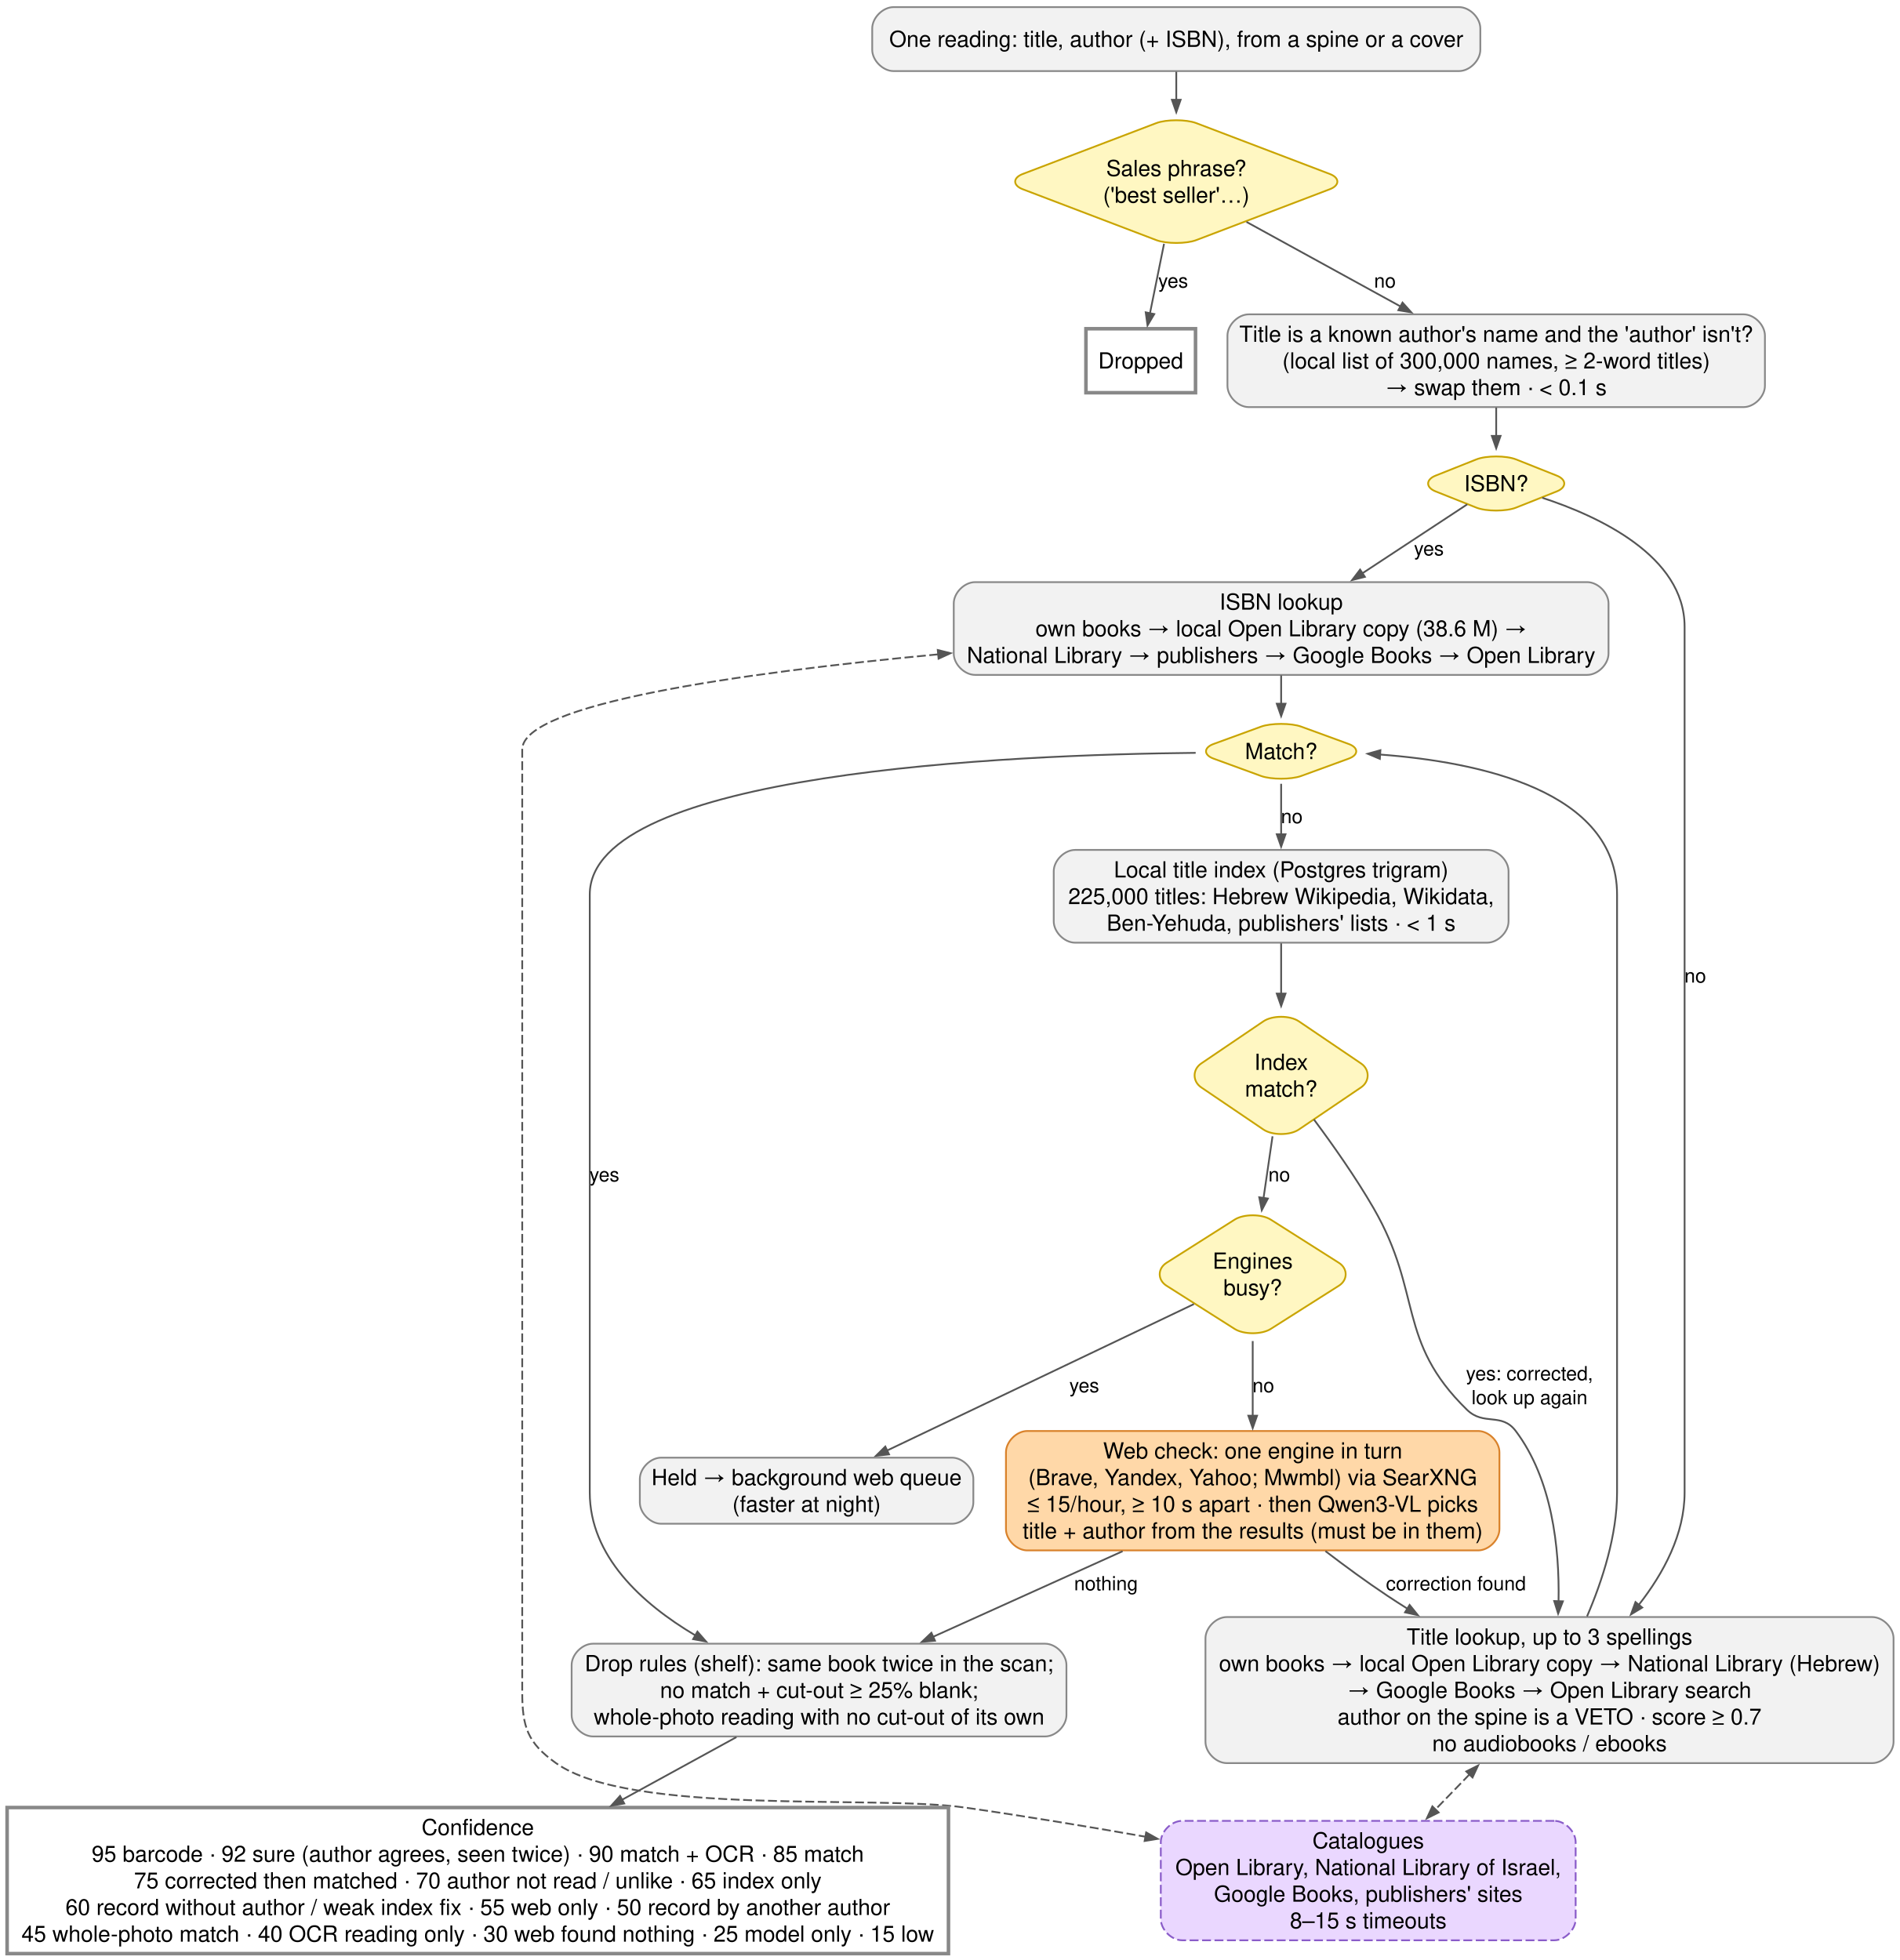
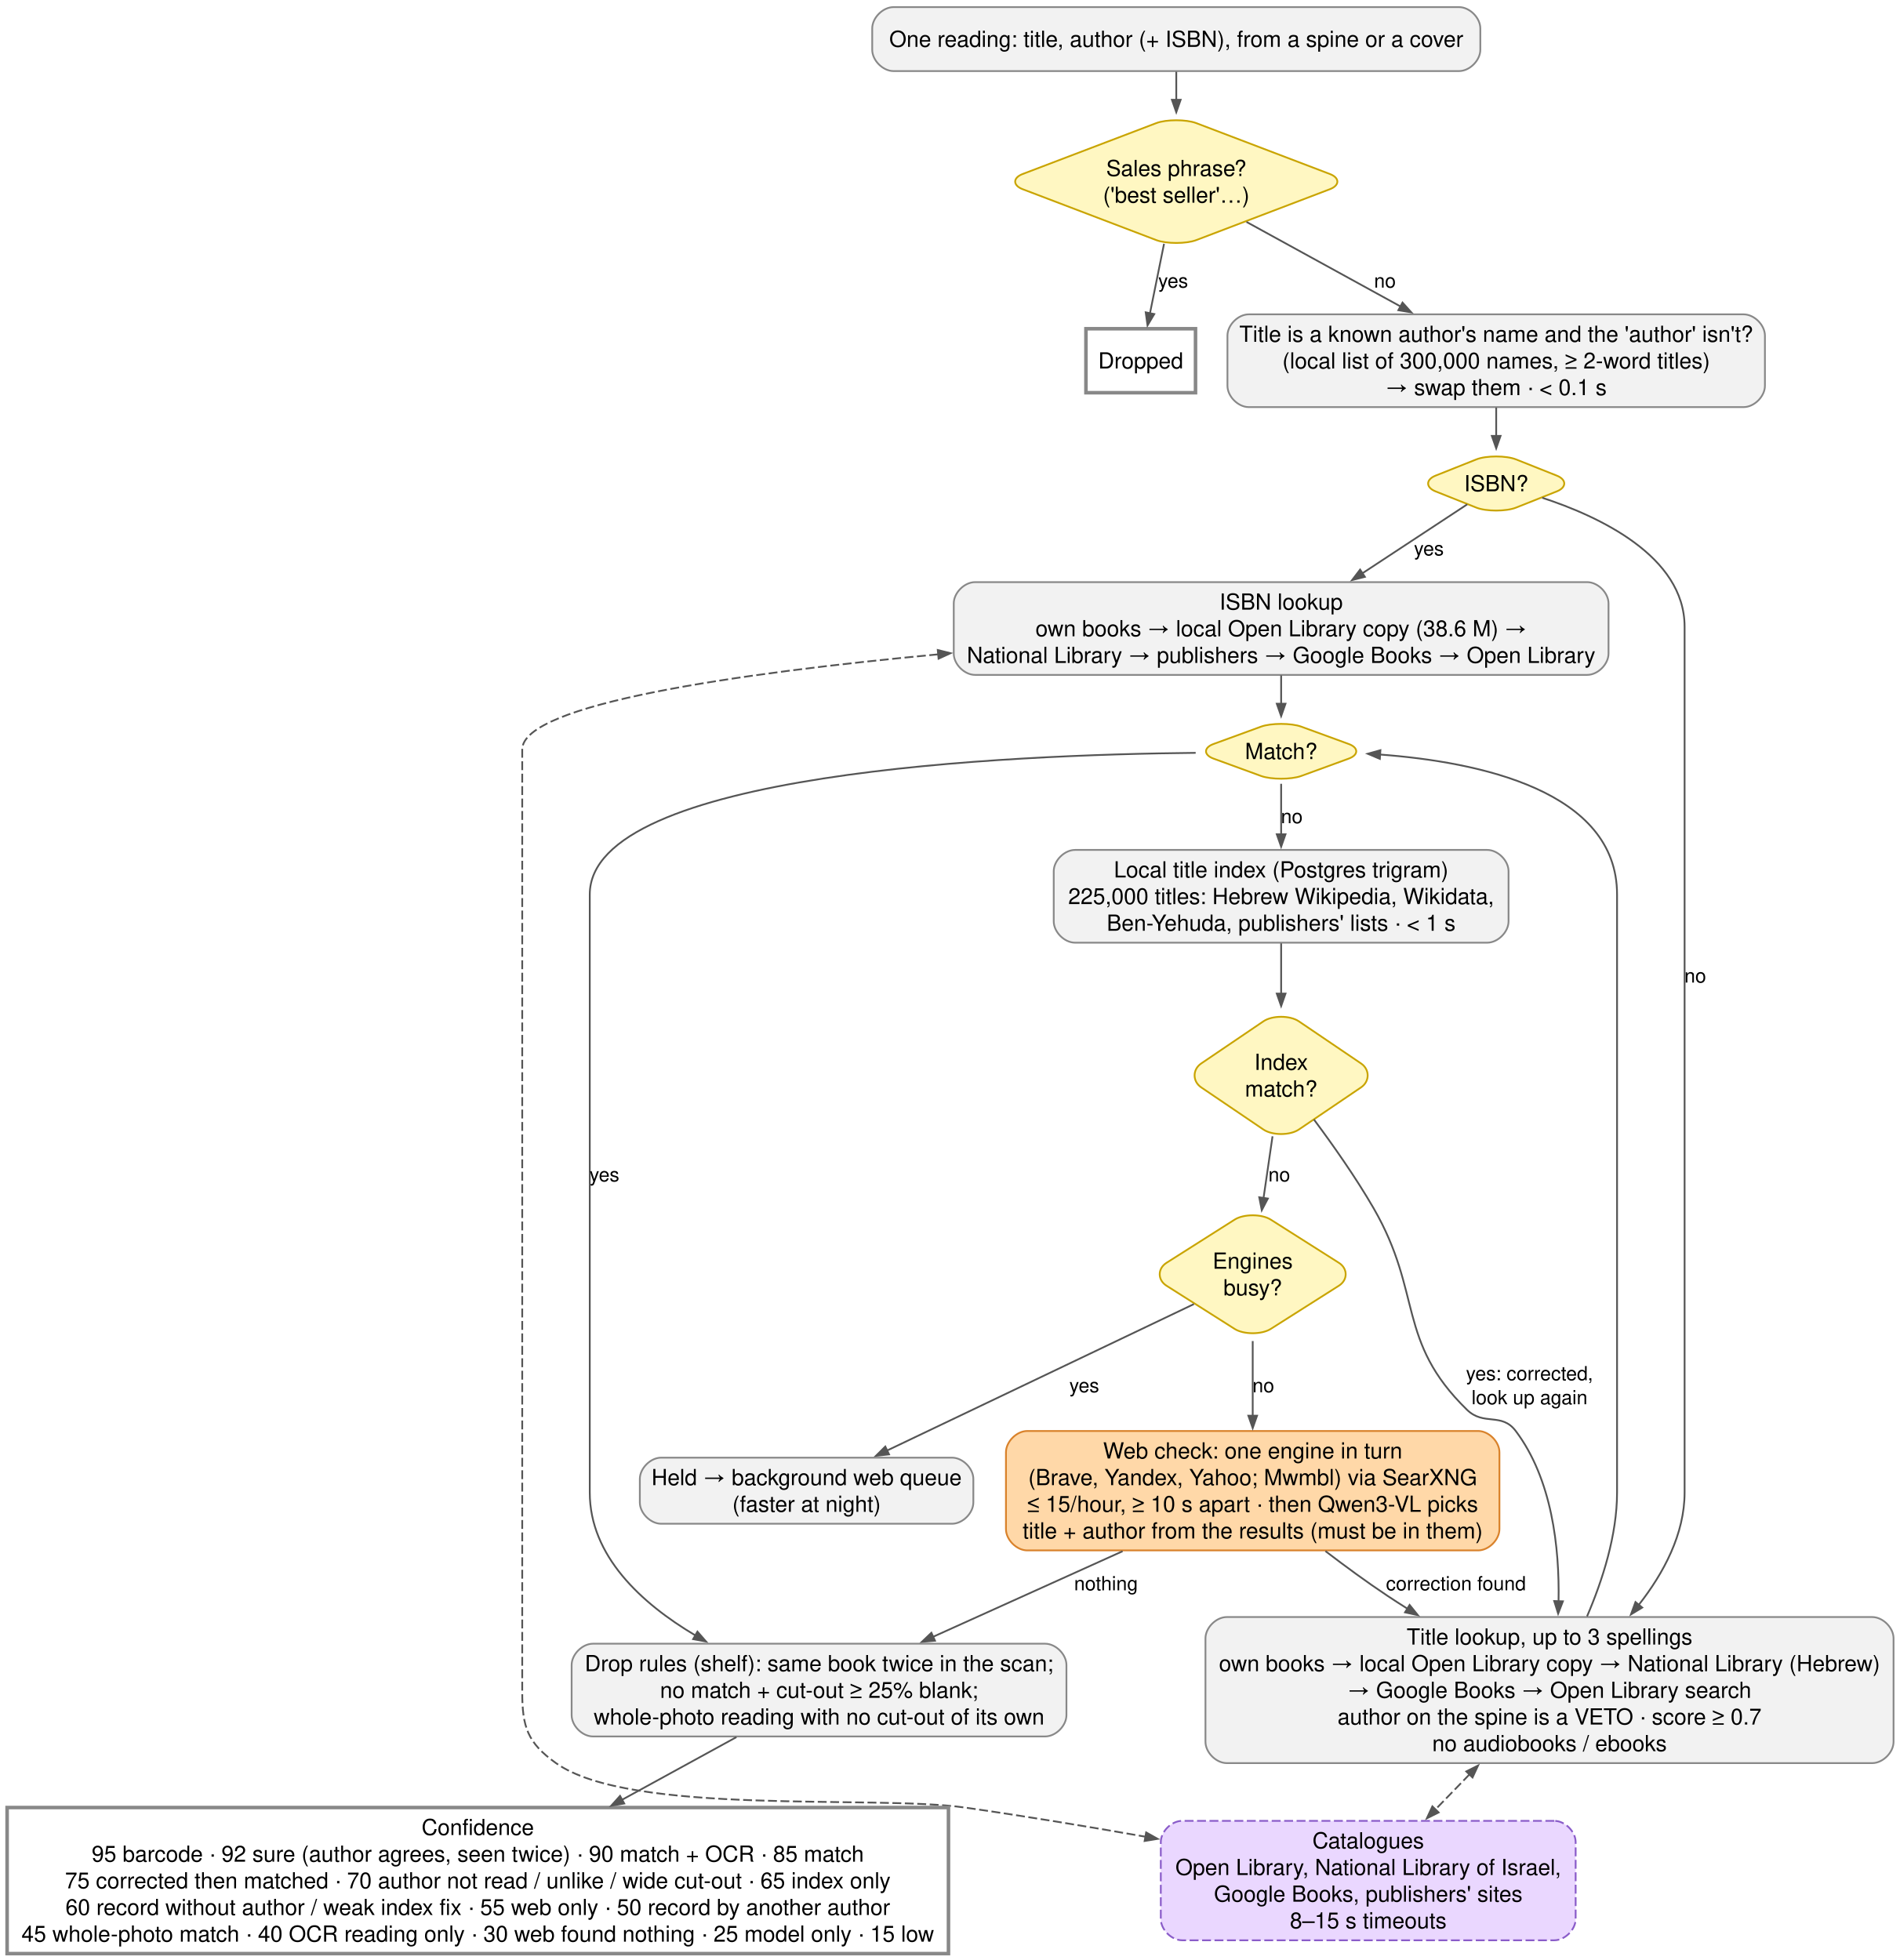
<svg xmlns="http://www.w3.org/2000/svg" width="1069pt" height="1103pt" viewBox="0.00 0.00 1069.00 1103.00">
  <g id="graph0" class="graph" transform="scale(1 1) rotate(0) translate(4 1099.4)">
    <polygon fill="white" stroke="none" points="-4,4 -4,-1099.4 1065.4,-1099.4 1065.4,4 -4,4" />
    <g id="node1" class="node">
      <path fill="#f2f2f2" stroke="#888888" d="M816.9,-1095.4C816.9,-1095.4 498.75,-1095.4 498.75,-1095.4 492.75,-1095.4 486.75,-1089.4 486.75,-1083.4 486.75,-1083.4 486.75,-1071.4 486.75,-1071.4 486.75,-1065.4 492.75,-1059.4 498.75,-1059.4 498.75,-1059.4 816.9,-1059.4 816.9,-1059.4 822.9,-1059.4 828.9,-1065.4 828.9,-1071.4 828.9,-1071.4 828.9,-1083.4 828.9,-1083.4 828.9,-1089.4 822.9,-1095.4 816.9,-1095.4" />
      <text xml:space="preserve" text-anchor="middle" x="657.83" y="-1073.03" font-family="Helvetica,sans-Serif" font-size="12.50">One reading: title, author (+ ISBN), from a spine or a cover</text>
    </g>
    <g id="node2" class="node">
      <path fill="#fff7c2" stroke="#c9a400" d="M646.61,-1030.13C646.61,-1030.13 571.39,-1001.47 571.39,-1001.47 565.78,-999.34 565.78,-995.06 571.39,-992.93 571.39,-992.93 646.61,-964.27 646.61,-964.27 652.22,-962.14 663.43,-962.14 669.04,-964.27 669.04,-964.27 744.26,-992.93 744.26,-992.93 749.87,-995.06 749.87,-999.34 744.26,-1001.47 744.26,-1001.47 669.04,-1030.13 669.04,-1030.13 663.43,-1032.26 652.22,-1032.26 646.61,-1030.13" />
      <text xml:space="preserve" text-anchor="middle" x="657.83" y="-1000.33" font-family="Helvetica,sans-Serif" font-size="12.50">Sales phrase?</text>
      <text xml:space="preserve" text-anchor="middle" x="657.83" y="-985.33" font-family="Helvetica,sans-Serif" font-size="12.50">('best seller'…)</text>
    </g>
    <g id="edge1" class="edge">
      <path fill="none" stroke="#555555" d="M657.83,-1059.04C657.83,-1054.21 657.83,-1048.72 657.83,-1043.07" />
      <polygon fill="#555555" stroke="#555555" points="660.28,-1043.24 657.83,-1036.24 655.38,-1043.24 660.28,-1043.24" />
    </g>
    <g id="node3" class="node">
      <polygon fill="#ffffff" stroke="#888888" stroke-width="2" points="668.65,-914.4 607,-914.4 607,-878.4 668.65,-878.4 668.65,-914.4" />
      <text xml:space="preserve" text-anchor="middle" x="637.83" y="-892.03" font-family="Helvetica,sans-Serif" font-size="12.50">Dropped</text>
    </g>
    <g id="edge2" class="edge">
      <path fill="none" stroke="#555555" d="M650.94,-962.2C648.34,-949.35 645.43,-934.96 643.01,-923.01" />
      <polygon fill="#555555" stroke="#555555" points="645.44,-922.66 641.65,-916.28 640.63,-923.63 645.44,-922.66" />
      <text xml:space="preserve" text-anchor="middle" x="656.08" y="-937.55" font-family="Helvetica,sans-Serif" font-size="11.00">yes</text>
    </g>
    <g id="node4" class="node">
      <path fill="#f2f2f2" stroke="#888888" d="M977.03,-922.5C977.03,-922.5 698.62,-922.5 698.62,-922.5 692.62,-922.5 686.62,-916.5 686.62,-910.5 686.62,-910.5 686.62,-882.3 686.62,-882.3 686.62,-876.3 692.62,-870.3 698.62,-870.3 698.62,-870.3 977.03,-870.3 977.03,-870.3 983.03,-870.3 989.03,-876.3 989.03,-882.3 989.03,-882.3 989.03,-910.5 989.03,-910.5 989.03,-916.5 983.03,-922.5 977.03,-922.5" />
      <text xml:space="preserve" text-anchor="middle" x="837.83" y="-907.03" font-family="Helvetica,sans-Serif" font-size="12.50">Title is a known author's name and the 'author' isn't?</text>
      <text xml:space="preserve" text-anchor="middle" x="837.83" y="-892.03" font-family="Helvetica,sans-Serif" font-size="12.50">(local list of 300,000 names, ≥ 2-word titles)</text>
      <text xml:space="preserve" text-anchor="middle" x="837.83" y="-877.03" font-family="Helvetica,sans-Serif" font-size="12.50">→ swap them · &lt; 0.1 s</text>
    </g>
    <g id="edge3" class="edge">
      <path fill="none" stroke="#555555" d="M697.33,-974.52C722.79,-960.54 756.22,-942.19 784.08,-926.9" />
      <polygon fill="#555555" stroke="#555555" points="785.12,-929.12 790.08,-923.61 782.77,-924.83 785.12,-929.12" />
      <text xml:space="preserve" text-anchor="middle" x="775.24" y="-937.55" font-family="Helvetica,sans-Serif" font-size="11.00">no</text>
    </g>
    <g id="node5" class="node">
      <path fill="#fff7c2" stroke="#c9a400" d="M826.67,-840.87C826.67,-840.87 803.71,-831.73 803.71,-831.73 798.13,-829.52 798.13,-825.08 803.71,-822.87 803.71,-822.87 826.67,-813.73 826.67,-813.73 832.25,-811.52 843.4,-811.52 848.98,-813.73 848.98,-813.73 871.94,-822.87 871.94,-822.87 877.52,-825.08 877.52,-829.52 871.94,-831.73 871.94,-831.73 848.98,-840.87 848.98,-840.87 843.4,-843.08 832.25,-843.08 826.67,-840.87" />
      <text xml:space="preserve" text-anchor="middle" x="837.83" y="-822.93" font-family="Helvetica,sans-Serif" font-size="12.50">ISBN?</text>
    </g>
    <g id="edge4" class="edge">
      <path fill="none" stroke="#555555" d="M837.83,-870.03C837.83,-864.8 837.83,-859.29 837.83,-854.04" />
      <polygon fill="#555555" stroke="#555555" points="840.28,-854.09 837.83,-847.09 835.38,-854.09 840.28,-854.09" />
    </g>
    <g id="node6" class="node">
      <path fill="#f2f2f2" stroke="#888888" d="M889.03,-771.8C889.03,-771.8 544.62,-771.8 544.62,-771.8 538.62,-771.8 532.62,-765.8 532.62,-759.8 532.62,-759.8 532.62,-731.6 532.62,-731.6 532.62,-725.6 538.62,-719.6 544.62,-719.6 544.62,-719.6 889.03,-719.6 889.03,-719.6 895.03,-719.6 901.03,-725.6 901.03,-731.6 901.03,-731.6 901.03,-759.8 901.03,-759.8 901.03,-765.8 895.03,-771.8 889.03,-771.8" />
      <text xml:space="preserve" text-anchor="middle" x="716.83" y="-756.33" font-family="Helvetica,sans-Serif" font-size="12.50">ISBN lookup</text>
      <text xml:space="preserve" text-anchor="middle" x="716.83" y="-741.33" font-family="Helvetica,sans-Serif" font-size="12.50">own books → local Open Library copy (38.6 M) →</text>
      <text xml:space="preserve" text-anchor="middle" x="716.83" y="-726.33" font-family="Helvetica,sans-Serif" font-size="12.50">National Library → publishers → Google Books → Open Library</text>
    </g>
    <g id="edge5" class="edge">
      <path fill="none" stroke="#555555" d="M821.51,-815.56C806.38,-805.61 783.15,-790.33 762.42,-776.69" />
      <polygon fill="#555555" stroke="#555555" points="763.95,-774.77 756.76,-772.97 761.26,-778.86 763.95,-774.77" />
      <text xml:space="preserve" text-anchor="middle" x="799.97" y="-786.85" font-family="Helvetica,sans-Serif" font-size="11.00">yes</text>
    </g>
    <g id="node7" class="node">
      <path fill="#f2f2f2" stroke="#888888" d="M1049.4,-189.4C1049.4,-189.4 686.25,-189.4 686.25,-189.4 680.25,-189.4 674.25,-183.4 674.25,-177.4 674.25,-177.4 674.25,-119.2 674.25,-119.2 674.25,-113.2 680.25,-107.2 686.25,-107.2 686.25,-107.2 1049.4,-107.2 1049.4,-107.2 1055.4,-107.2 1061.4,-113.2 1061.4,-119.2 1061.4,-119.2 1061.4,-177.4 1061.4,-177.4 1061.4,-183.4 1055.4,-189.4 1049.4,-189.4" />
      <text xml:space="preserve" text-anchor="middle" x="867.83" y="-173.92" font-family="Helvetica,sans-Serif" font-size="12.50">Title lookup, up to 3 spellings</text>
      <text xml:space="preserve" text-anchor="middle" x="867.83" y="-158.92" font-family="Helvetica,sans-Serif" font-size="12.50">own books → local Open Library copy → National Library (Hebrew)</text>
      <text xml:space="preserve" text-anchor="middle" x="867.83" y="-143.92" font-family="Helvetica,sans-Serif" font-size="12.50">→ Google Books → Open Library search</text>
      <text xml:space="preserve" text-anchor="middle" x="867.83" y="-128.92" font-family="Helvetica,sans-Serif" font-size="12.50">author on the spine is a VETO · score ≥ 0.7</text>
      <text xml:space="preserve" text-anchor="middle" x="867.83" y="-113.92" font-family="Helvetica,sans-Serif" font-size="12.50">no audiobooks / ebooks</text>
    </g>
    <g id="edge6" class="edge">
      <path fill="none" stroke="#555555" d="M863.76,-819.27C895.14,-809 943.83,-786.63 943.83,-746.7 943.83,-746.7 943.83,-746.7 943.83,-259.5 943.83,-236.21 932.18,-214.27 918.01,-196.2" />
      <polygon fill="#555555" stroke="#555555" points="919.99,-194.74 913.65,-190.88 916.2,-197.85 919.99,-194.74" />
      <text xml:space="preserve" text-anchor="middle" x="949.83" y="-546.45" font-family="Helvetica,sans-Serif" font-size="11.00">no</text>
    </g>
    <g id="node8" class="node">
      <path fill="#ead7ff" stroke="#8a5cc9" stroke-dasharray="5,2" d="M870.53,-74.7C870.53,-74.7 661.12,-74.7 661.12,-74.7 655.12,-74.7 649.12,-68.7 649.12,-62.7 649.12,-62.7 649.12,-19.5 649.12,-19.5 649.12,-13.5 655.12,-7.5 661.12,-7.5 661.12,-7.5 870.53,-7.5 870.53,-7.5 876.53,-7.5 882.53,-13.5 882.53,-19.5 882.53,-19.5 882.53,-62.7 882.53,-62.7 882.53,-68.7 876.53,-74.7 870.53,-74.7" />
      <text xml:space="preserve" text-anchor="middle" x="765.83" y="-59.22" font-family="Helvetica,sans-Serif" font-size="12.50">Catalogues</text>
      <text xml:space="preserve" text-anchor="middle" x="765.83" y="-44.22" font-family="Helvetica,sans-Serif" font-size="12.50">Open Library, National Library of Israel,</text>
      <text xml:space="preserve" text-anchor="middle" x="765.83" y="-29.22" font-family="Helvetica,sans-Serif" font-size="12.50">Google Books, publishers' sites</text>
      <text xml:space="preserve" text-anchor="middle" x="765.83" y="-14.22" font-family="Helvetica,sans-Serif" font-size="12.50">8–15 s timeouts</text>
    </g>
    <g id="edge7" class="edge">
      <path fill="none" stroke="#555555" stroke-dasharray="5,2" d="M523.85,-731.16C410.72,-720.51 289.83,-703.15 289.83,-677.6 289.83,-677.6 289.83,-677.6 289.83,-147.3 289.83,-127.58 292.75,-118.63 308.83,-107.2 350.72,-77.4 487.93,-89.45 538.83,-82.2 571.88,-77.49 607.5,-71.59 640.5,-65.78" />
      <polygon fill="#555555" stroke="#555555" points="523.63,-733.6 530.82,-731.81 524.08,-728.72 523.63,-733.6" />
      <polygon fill="#555555" stroke="#555555" points="640.88,-68.2 647.34,-64.57 640.02,-63.37 640.88,-68.2" />
    </g>
    <g id="node9" class="node">
      <path fill="#fff7c2" stroke="#c9a400" d="M705.55,-690.49C705.55,-690.49 678.78,-680.71 678.78,-680.71 673.15,-678.66 673.15,-674.54 678.78,-672.49 678.78,-672.49 705.55,-662.71 705.55,-662.71 711.19,-660.66 722.46,-660.66 728.1,-662.71 728.1,-662.71 754.87,-672.49 754.87,-672.49 760.5,-674.54 760.5,-678.66 754.87,-680.71 754.87,-680.71 728.1,-690.49 728.1,-690.49 722.46,-692.54 711.19,-692.54 705.55,-690.49" />
      <text xml:space="preserve" text-anchor="middle" x="716.83" y="-672.23" font-family="Helvetica,sans-Serif" font-size="12.50">Match?</text>
    </g>
    <g id="edge9" class="edge">
      <path fill="none" stroke="#555555" d="M716.83,-719.33C716.83,-714.1 716.83,-708.59 716.83,-703.34" />
      <polygon fill="#555555" stroke="#555555" points="719.28,-703.39 716.83,-696.39 714.38,-703.39 719.28,-703.39" />
    </g>
    <g id="edge8" class="edge">
      <path fill="none" stroke="#555555" stroke-dasharray="5,2" d="M822.87,-100.93C816.39,-94.25 809.78,-87.43 803.46,-80.92" />
      <polygon fill="#555555" stroke="#555555" points="821,-102.52 827.63,-105.84 824.51,-99.11 821,-102.52" />
      <polygon fill="#555555" stroke="#555555" points="805.44,-79.44 798.81,-76.12 801.92,-82.85 805.44,-79.44" />
    </g>
    <g id="edge10" class="edge">
      <path fill="none" stroke="#555555" d="M888.94,-189.77C897.68,-210.13 905.83,-235.52 905.83,-259.5 905.83,-596 905.83,-596 905.83,-596 905.83,-654.42 828.19,-670.65 772.43,-674.78" />
      <polygon fill="#555555" stroke="#555555" points="772.37,-672.33 765.54,-675.22 772.68,-677.22 772.37,-672.33" />
    </g>
    <g id="node10" class="node">
      <path fill="#f2f2f2" stroke="#888888" d="M832.78,-621.1C832.78,-621.1 600.88,-621.1 600.88,-621.1 594.88,-621.1 588.88,-615.1 588.88,-609.1 588.88,-609.1 588.88,-580.9 588.88,-580.9 588.88,-574.9 594.88,-568.9 600.88,-568.9 600.88,-568.9 832.78,-568.9 832.78,-568.9 838.78,-568.9 844.78,-574.9 844.78,-580.9 844.78,-580.9 844.78,-609.1 844.78,-609.1 844.78,-615.1 838.78,-621.1 832.78,-621.1" />
      <text xml:space="preserve" text-anchor="middle" x="716.83" y="-605.62" font-family="Helvetica,sans-Serif" font-size="12.50">Local title index (Postgres trigram)</text>
      <text xml:space="preserve" text-anchor="middle" x="716.83" y="-590.62" font-family="Helvetica,sans-Serif" font-size="12.50">225,000 titles: Hebrew Wikipedia, Wikidata,</text>
      <text xml:space="preserve" text-anchor="middle" x="716.83" y="-575.62" font-family="Helvetica,sans-Serif" font-size="12.50">Ben-Yehuda, publishers' lists · &lt; 1 s</text>
    </g>
    <g id="edge12" class="edge">
      <path fill="none" stroke="#555555" d="M716.83,-658.33C716.83,-649.98 716.83,-639.66 716.83,-629.84" />
      <polygon fill="#555555" stroke="#555555" points="719.28,-629.91 716.83,-622.91 714.38,-629.91 719.28,-629.91" />
      <text xml:space="preserve" text-anchor="middle" x="722.83" y="-636.15" font-family="Helvetica,sans-Serif" font-size="11.00">no</text>
    </g>
    <g id="node15" class="node">
      <path fill="#f2f2f2" stroke="#888888" d="M584.03,-174.4C584.03,-174.4 329.63,-174.4 329.63,-174.4 323.63,-174.4 317.63,-168.4 317.63,-162.4 317.63,-162.4 317.63,-134.2 317.63,-134.2 317.63,-128.2 323.63,-122.2 329.63,-122.2 329.63,-122.2 584.03,-122.2 584.03,-122.2 590.03,-122.2 596.03,-128.2 596.03,-134.2 596.03,-134.2 596.03,-162.4 596.03,-162.4 596.03,-168.4 590.03,-174.4 584.03,-174.4" />
      <text xml:space="preserve" text-anchor="middle" x="456.83" y="-158.92" font-family="Helvetica,sans-Serif" font-size="12.50">Drop rules (shelf): same book twice in the scan;</text>
      <text xml:space="preserve" text-anchor="middle" x="456.83" y="-143.92" font-family="Helvetica,sans-Serif" font-size="12.50">no match + cut-out ≥ 25% blank;</text>
      <text xml:space="preserve" text-anchor="middle" x="456.83" y="-128.92" font-family="Helvetica,sans-Serif" font-size="12.50">whole-photo reading with no cut-out of its own</text>
    </g>
    <g id="edge11" class="edge">
      <path fill="none" stroke="#555555" d="M668.74,-675.73C564.66,-674.72 327.83,-664.85 327.83,-596 327.83,-596 327.83,-596 327.83,-259.5 327.83,-223.78 356.78,-197.17 387.25,-179.06" />
      <polygon fill="#555555" stroke="#555555" points="388.41,-181.21 393.28,-175.61 385.98,-176.96 388.41,-181.21" />
      <text xml:space="preserve" text-anchor="middle" x="336.08" y="-434.55" font-family="Helvetica,sans-Serif" font-size="11.00">yes</text>
    </g>
    <g id="node11" class="node">
      <path fill="#fff7c2" stroke="#c9a400" d="M706.89,-524.67C706.89,-524.67 671.86,-500.93 671.86,-500.93 666.89,-497.57 666.89,-490.83 671.86,-487.47 671.86,-487.47 706.89,-463.73 706.89,-463.73 711.86,-460.37 721.79,-460.37 726.76,-463.73 726.76,-463.73 761.79,-487.47 761.79,-487.47 766.76,-490.83 766.76,-497.57 761.79,-500.93 761.79,-500.93 726.76,-524.67 726.76,-524.67 721.79,-528.03 711.86,-528.03 706.89,-524.67" />
      <text xml:space="preserve" text-anchor="middle" x="716.83" y="-497.32" font-family="Helvetica,sans-Serif" font-size="12.50">Index</text>
      <text xml:space="preserve" text-anchor="middle" x="716.83" y="-482.32" font-family="Helvetica,sans-Serif" font-size="12.50">match?</text>
    </g>
    <g id="edge13" class="edge">
      <path fill="none" stroke="#555555" d="M716.83,-568.56C716.83,-559.89 716.83,-549.92 716.83,-540.19" />
      <polygon fill="#555555" stroke="#555555" points="719.28,-540.24 716.83,-533.24 714.38,-540.24 719.28,-540.24" />
    </g>
    <g id="edge14" class="edge">
      <path fill="none" stroke="#555555" d="M735.3,-469.37C745.8,-455.28 758.8,-436.85 768.83,-419.5 796.61,-371.41 781.62,-344.94 821.33,-306.1 830.86,-296.78 840.81,-304.76 848.83,-294.1 869.23,-266.97 873.49,-228.6 872.91,-198.18" />
      <polygon fill="#555555" stroke="#555555" points="875.36,-198.25 872.68,-191.33 870.47,-198.41 875.36,-198.25" />
      <text xml:space="preserve" text-anchor="middle" x="856.58" y="-322.65" font-family="Helvetica,sans-Serif" font-size="11.00">yes: corrected,</text>
      <text xml:space="preserve" text-anchor="middle" x="856.58" y="-309.15" font-family="Helvetica,sans-Serif" font-size="11.00">look up again</text>
    </g>
    <g id="node13" class="node">
      <path fill="#fff7c2" stroke="#c9a400" d="M690.69,-413.07C690.69,-413.07 652.31,-388.73 652.31,-388.73 647.24,-385.51 647.24,-379.09 652.31,-375.87 652.31,-375.87 690.69,-351.53 690.69,-351.53 695.76,-348.31 705.89,-348.31 710.96,-351.53 710.96,-351.53 749.34,-375.87 749.34,-375.87 754.41,-379.09 754.41,-385.51 749.34,-388.73 749.34,-388.73 710.96,-413.07 710.96,-413.07 705.89,-416.29 695.76,-416.29 690.69,-413.07" />
      <text xml:space="preserve" text-anchor="middle" x="700.83" y="-385.43" font-family="Helvetica,sans-Serif" font-size="12.50">Engines</text>
      <text xml:space="preserve" text-anchor="middle" x="700.83" y="-370.43" font-family="Helvetica,sans-Serif" font-size="12.50">busy?</text>
    </g>
    <g id="edge15" class="edge">
      <path fill="none" stroke="#555555" d="M711.98,-459.93C710.38,-448.95 708.58,-436.59 706.9,-425.06" />
      <polygon fill="#555555" stroke="#555555" points="709.36,-424.91 705.93,-418.34 704.51,-425.62 709.36,-424.91" />
      <text xml:space="preserve" text-anchor="middle" x="715.78" y="-434.55" font-family="Helvetica,sans-Serif" font-size="11.00">no</text>
    </g>
    <g id="node12" class="node">
      <path fill="#ffd8a8" stroke="#d9822b" d="M827.65,-294.1C827.65,-294.1 574,-294.1 574,-294.1 568,-294.1 562,-288.1 562,-282.1 562,-282.1 562,-238.9 562,-238.9 562,-232.9 568,-226.9 574,-226.9 574,-226.9 827.65,-226.9 827.65,-226.9 833.65,-226.9 839.65,-232.9 839.65,-238.9 839.65,-238.9 839.65,-282.1 839.65,-282.1 839.65,-288.1 833.65,-294.1 827.65,-294.1" />
      <text xml:space="preserve" text-anchor="middle" x="700.83" y="-278.62" font-family="Helvetica,sans-Serif" font-size="12.50">Web check: one engine in turn</text>
      <text xml:space="preserve" text-anchor="middle" x="700.83" y="-263.62" font-family="Helvetica,sans-Serif" font-size="12.50">(Brave, Yandex, Yahoo; Mwmbl) via SearXNG</text>
      <text xml:space="preserve" text-anchor="middle" x="700.83" y="-248.62" font-family="Helvetica,sans-Serif" font-size="12.50">≤ 15/hour, ≥ 10 s apart · then Qwen3-VL picks</text>
      <text xml:space="preserve" text-anchor="middle" x="700.83" y="-233.62" font-family="Helvetica,sans-Serif" font-size="12.50">title + author from the results (must be in them)</text>
    </g>
    <g id="edge18" class="edge">
      <path fill="none" stroke="#555555" d="M741.76,-226.5C752.84,-218.01 764.98,-209.11 776.58,-201.4 780.28,-198.94 784.1,-196.47 787.99,-194.03" />
      <polygon fill="#555555" stroke="#555555" points="789.11,-196.22 793.77,-190.45 786.53,-192.05 789.11,-196.22" />
      <text xml:space="preserve" text-anchor="middle" x="815.2" y="-204.45" font-family="Helvetica,sans-Serif" font-size="11.00">correction found</text>
    </g>
    <g id="edge19" class="edge">
      <path fill="none" stroke="#555555" d="M627.62,-226.44C593.7,-211.12 553.76,-193.08 521.03,-178.3" />
      <polygon fill="#555555" stroke="#555555" points="522.07,-176.08 514.68,-175.43 520.05,-180.55 522.07,-176.08" />
      <text xml:space="preserve" text-anchor="middle" x="618.3" y="-204.45" font-family="Helvetica,sans-Serif" font-size="11.00">nothing</text>
    </g>
    <g id="edge17" class="edge">
      <path fill="none" stroke="#555555" d="M700.83,-344.71C700.83,-331.37 700.83,-316.21 700.83,-302.52" />
      <polygon fill="#555555" stroke="#555555" points="703.28,-302.72 700.83,-295.72 698.38,-302.72 703.28,-302.72" />
      <text xml:space="preserve" text-anchor="middle" x="706.83" y="-315.9" font-family="Helvetica,sans-Serif" font-size="11.00">no</text>
    </g>
    <g id="node14" class="node">
      <path fill="#f2f2f2" stroke="#888888" d="M531.65,-279.1C531.65,-279.1 368,-279.1 368,-279.1 362,-279.1 356,-273.1 356,-267.1 356,-267.1 356,-253.9 356,-253.9 356,-247.9 362,-241.9 368,-241.9 368,-241.9 531.65,-241.9 531.65,-241.9 537.65,-241.9 543.65,-247.9 543.65,-253.9 543.65,-253.9 543.65,-267.1 543.65,-267.1 543.65,-273.1 537.65,-279.1 531.65,-279.1" />
      <text xml:space="preserve" text-anchor="middle" x="449.83" y="-263.62" font-family="Helvetica,sans-Serif" font-size="12.50">Held → background web queue</text>
      <text xml:space="preserve" text-anchor="middle" x="449.83" y="-248.62" font-family="Helvetica,sans-Serif" font-size="12.50">(faster at night)</text>
    </g>
    <g id="edge16" class="edge">
      <path fill="none" stroke="#555555" d="M667.75,-365.52C623.44,-344.36 544.61,-306.74 494.9,-283.01" />
      <polygon fill="#555555" stroke="#555555" points="496.22,-280.93 488.84,-280.12 494.11,-285.35 496.22,-280.93" />
      <text xml:space="preserve" text-anchor="middle" x="606.06" y="-315.9" font-family="Helvetica,sans-Serif" font-size="11.00">yes</text>
    </g>
    <g id="node16" class="node">
      <polygon fill="#ffffff" stroke="#888888" stroke-width="2" points="529.65,-82.2 0,-82.2 0,0 529.65,0 529.65,-82.2" />
      <text xml:space="preserve" text-anchor="middle" x="264.83" y="-66.72" font-family="Helvetica,sans-Serif" font-size="12.50">Confidence</text>
      <text xml:space="preserve" text-anchor="middle" x="264.83" y="-51.72" font-family="Helvetica,sans-Serif" font-size="12.50">95 barcode · 92 sure (author agrees, seen twice) · 90 match + OCR · 85 match</text>
-       <text xml:space="preserve" text-anchor="middle" x="264.83" y="-36.72" font-family="Helvetica,sans-Serif" font-size="12.50">75 corrected then matched · 70 author not read / unlike · 65 index only</text>
+       <text xml:space="preserve" text-anchor="middle" x="264.83" y="-36.72" font-family="Helvetica,sans-Serif" font-size="12.50">75 corrected then matched · 70 author not read / unlike / wide cut-out · 65 index only</text>
      <text xml:space="preserve" text-anchor="middle" x="264.83" y="-21.72" font-family="Helvetica,sans-Serif" font-size="12.50">60 record without author / weak index fix · 55 web only · 50 record by another author</text>
      <text xml:space="preserve" text-anchor="middle" x="264.83" y="-6.72" font-family="Helvetica,sans-Serif" font-size="12.50">45 whole-photo match · 40 OCR reading only · 30 web found nothing · 25 model only · 15 low</text>
    </g>
    <g id="edge20" class="edge">
      <path fill="none" stroke="#555555" d="M410.35,-121.83C391,-111.24 367.97,-98.61 345.99,-86.57" />
      <polygon fill="#555555" stroke="#555555" points="347.23,-84.46 339.91,-83.24 344.87,-88.75 347.23,-84.46" />
    </g>
  </g>
</svg>
